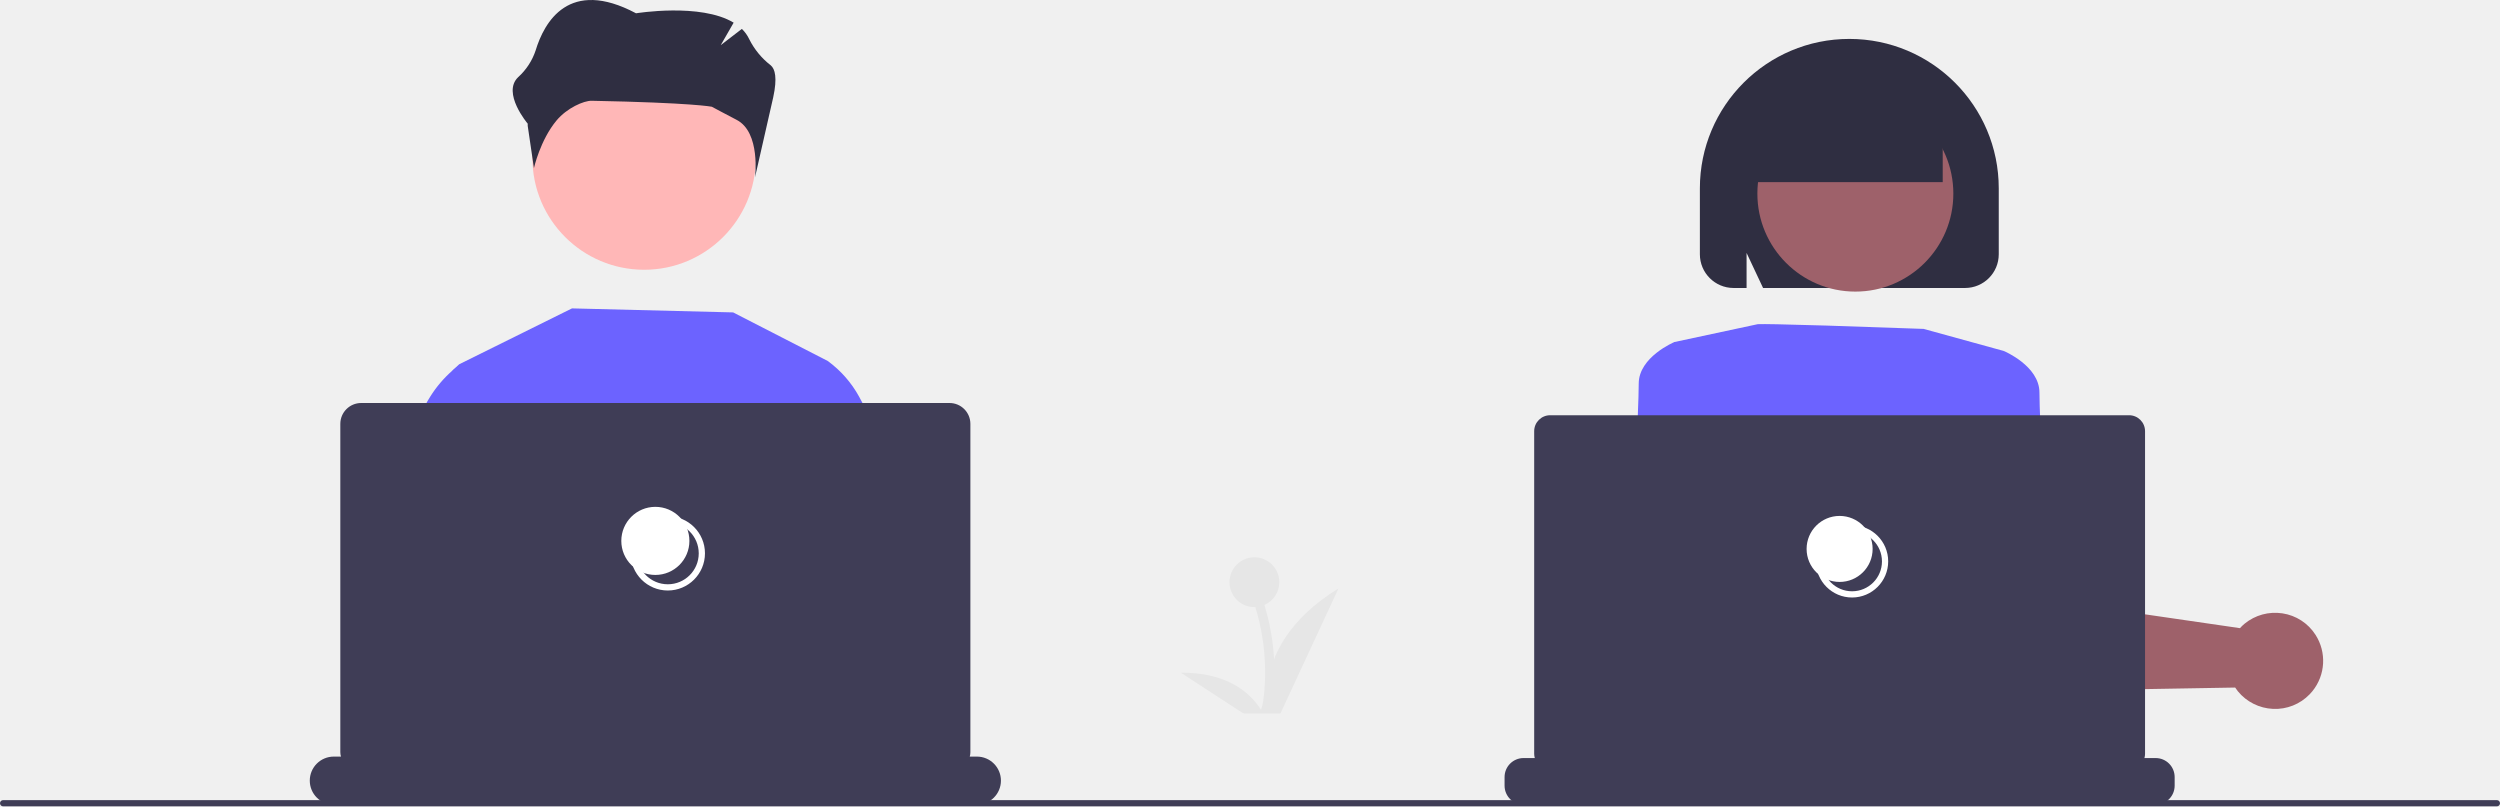
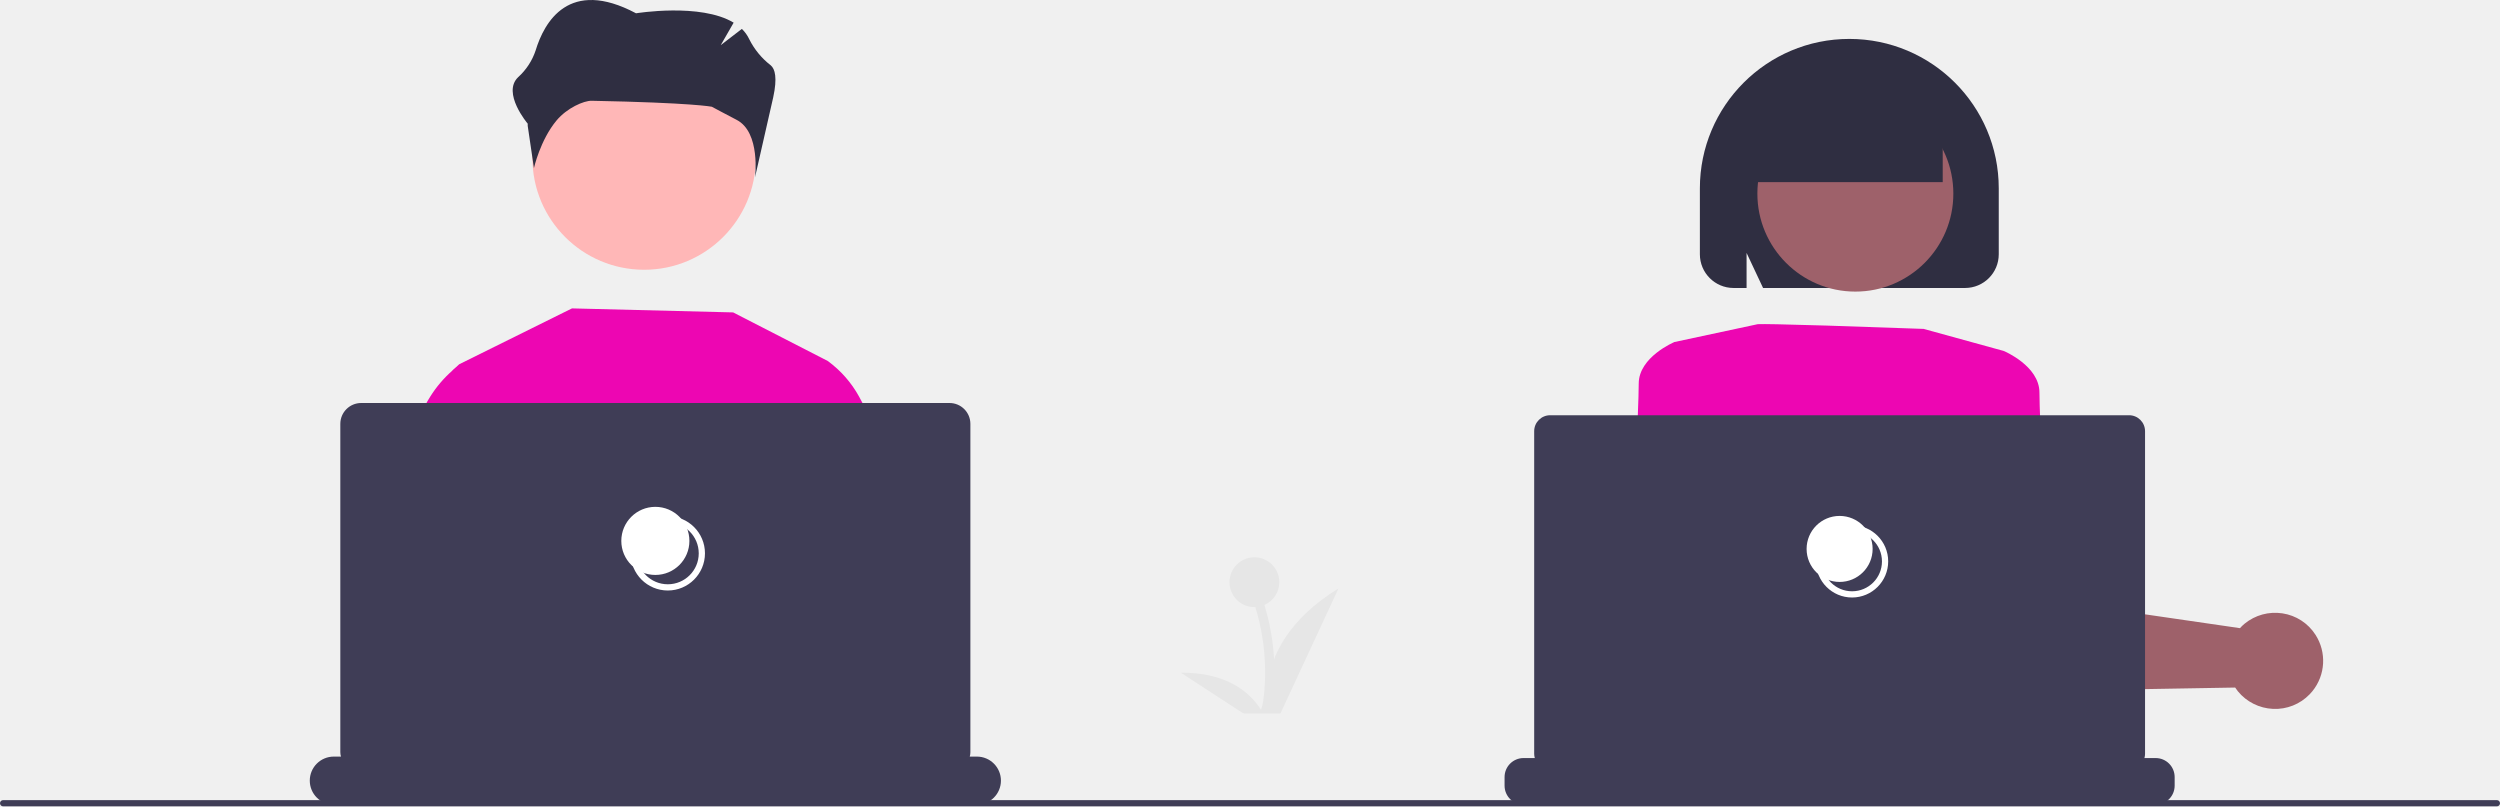
<svg xmlns="http://www.w3.org/2000/svg" id="f2227f6a-f9cb-4fe1-b5c9-c4e0a871c1a4" data-name="Layer 1" width="803" height="259" viewBox="0 0 803 259">
  <path d="M979.756,552.5h-29.513a4.57,4.57,0,0,0-3.499,1.617,6.999,6.999,0,1,0,1.806,13.173l2.448,7.954A4.611,4.611,0,0,0,955.406,578.5h19.188a4.611,4.611,0,0,0,4.407-3.255l5.163-16.777A4.612,4.612,0,0,0,979.756,552.5ZM945.5,566a5,5,0,0,1,0-10c.091,0,.176.022.267.027a4.563,4.563,0,0,0,.07,2.441l2.112,6.865A4.937,4.937,0,0,1,945.5,566Z" transform="translate(-198.5 -320.5)" fill="#f0f0f0" />
  <path d="M260.756,531.5h-29.513a4.57,4.57,0,0,0-3.499,1.617,6.999,6.999,0,1,0,1.806,13.173l3.448,28.954A4.611,4.611,0,0,0,237.406,578.5h19.188a4.611,4.611,0,0,0,4.407-3.255l4.163-37.777A4.612,4.612,0,0,0,260.756,531.5ZM226.5,545a5,5,0,0,1,0-10c.091,0,.176.022.267.027a4.563,4.563,0,0,0,.07,2.441l2.112,6.865A4.937,4.937,0,0,1,226.5,545Z" transform="translate(-198.5 -320.5)" fill="#f0f0f0" />
  <path d="M609.414,507.5a8,8,0,1,0-8,8c.1,0,.196-.011.295-.015a71.181,71.181,0,0,1,3.139,19.835,63.036,63.036,0,0,1-.573,10.031c-.348,2.358-.998,5.063-3.339,6.164-1.746.821-.225,3.409,1.514,2.59,2.64-1.242,3.924-4.026,4.5-6.747a53.316,53.316,0,0,0,.903-10.643,74.071,74.071,0,0,0-3.215-21.898A7.998,7.998,0,0,0,609.414,507.5Z" transform="translate(-198.5 -320.5)" fill="#e6e6e6" />
  <path id="a0da58c6-f23b-4b1c-a031-0451c6211c58" data-name="Path 482" d="M606.97,555.707S596.243,529.303,628.423,509.5Z" transform="translate(-198.5 -320.5)" fill="#e6e6e6" />
  <path id="fe698360-631b-4312-af6d-5610d78e8b38" data-name="Path 483" d="M606.395,555.227s-3.272-18.82-28.599-18.658Z" transform="translate(-198.5 -320.5)" fill="#e6e6e6" />
  <path d="M624.34,578.34H580.36a4.498,4.498,0,0,1-4.045-2.53l-9.575-19.683a4.498,4.498,0,0,1,4.045-6.466h63.131a4.498,4.498,0,0,1,4.045,6.466l-9.575,19.683A4.498,4.498,0,0,1,624.34,578.34Z" transform="translate(-198.5 -320.5)" fill="#f0f0f0" />
  <path d="M1000.5,579.5h-801a1,1,0,0,1,0-2h801a1,1,0,0,1,0,2Z" transform="translate(-198.5 -320.5)" fill="#3f3d56" />
-   <polygon points="167.075 200.927 147.64 127.442 145.39 118.959 147.5 117 183.722 99.055 235.482 100.344 265.869 115.944 266.033 127.442 267.533 231.033 273.595 256.46 162.419 256.46 171.051 215.964 167.075 200.927" fill="#6c63ff" />
-   <path d="M493.429,576.96H464.455l-7.999-57.76,2.094-71.258.289-9.694,5.531-1.804a35.113,35.113,0,0,1,10.093,11.499c3.555,6.187,6.507,15.053,5.773,26.974,0,0,.656,14.077.031,23.451C479.836,504.772,487.312,545.26,493.429,576.96Z" transform="translate(-198.5 -320.5)" fill="#6c63ff" />
-   <path d="M365.676,520.692l-.101.734-7.687,55.533H324.571c2.672-31.465,5.812-70.805,5.39-77.109-.625-9.366.031-23.451.031-23.451-.797-12.913,2.742-22.224,6.671-28.458a37.842,37.842,0,0,1,7.226-8.483,20.154,20.154,0,0,1,1.969-1.523l5.531,1.797,1.445,8.21Z" transform="translate(-198.5 -320.5)" fill="#6c63ff" />
+   <polygon points="167.075 200.927 147.64 127.442 145.39 118.959 147.5 117 183.722 99.055 235.482 100.344 265.869 115.944 266.033 127.442 267.533 231.033 273.595 256.46 162.419 256.46 171.051 215.964 167.075 200.927" fill="#ed06b2" />
+   <path d="M493.429,576.96H464.455l-7.999-57.76,2.094-71.258.289-9.694,5.531-1.804a35.113,35.113,0,0,1,10.093,11.499c3.555,6.187,6.507,15.053,5.773,26.974,0,0,.656,14.077.031,23.451C479.836,504.772,487.312,545.26,493.429,576.96Z" transform="translate(-198.5 -320.5)" fill="#ed06b2" />
+   <path d="M365.676,520.692l-.101.734-7.687,55.533H324.571c2.672-31.465,5.812-70.805,5.39-77.109-.625-9.366.031-23.451.031-23.451-.797-12.913,2.742-22.224,6.671-28.458a37.842,37.842,0,0,1,7.226-8.483,20.154,20.154,0,0,1,1.969-1.523l5.531,1.797,1.445,8.21Z" transform="translate(-198.5 -320.5)" fill="#ed06b2" />
  <path d="M369.517,371.266a35.88,35.88,0,1,0,35.88-35.879h0a35.79,35.79,0,0,0-35.879,35.701Q369.517,371.177,369.517,371.266Z" transform="translate(-198.5 -320.5)" fill="#ffb7b7" />
  <path d="M520,571.238v0a7.722,7.722,0,0,1-7.722,7.722H305.722A7.722,7.722,0,0,1,298,571.238v0a7.722,7.722,0,0,1,7.722-7.722h2.293a5.296,5.296,0,0,1-.203-1.414V456.649a6.706,6.706,0,0,1,6.706-6.706H503.482a6.706,6.706,0,0,1,6.706,6.706V562.102a4.992,4.992,0,0,1-.203,1.414h2.293A7.722,7.722,0,0,1,520,571.238Z" transform="translate(-198.5 -320.5)" fill="#3f3d56" />
  <path d="M413,510.171a11.936,11.936,0,1,1,11.936-11.937A11.95,11.95,0,0,1,413,510.171Zm0-21.873a9.936,9.936,0,1,0,9.936,9.936A9.948,9.948,0,0,0,413,488.298Z" transform="translate(-198.5 -320.5)" fill="#fff" />
  <circle cx="210.5" cy="173.735" r="10.936" fill="#fff" />
  <path d="M744.5,402.181V381a48,48,0,0,1,96,0v21.181A10.831,10.831,0,0,1,829.681,413H764.8L759.5,401.737V413h-4.181A10.831,10.831,0,0,1,744.5,402.181Z" transform="translate(-198.5 -320.5)" fill="#2f2e41" />
  <path d="M827.507,469.976l2.068,22.403.939,10.179,1.5,16.207.189,2.09,1.219,13.163.03.144a11.989,11.989,0,0,0,11.587,8.414l55.681-.962,15.715-.273c.303.454.598.863.894,1.227a15.487,15.487,0,0,0,11.277,5.627,15.331,15.331,0,0,0,11.754-4.688c.303-.31.598-.636.871-.977a15.479,15.479,0,0,0,1-18.146,15.302,15.302,0,0,0-10.618-6.877,15.466,15.466,0,0,0-12.148,3.325,13.69,13.69,0,0,0-1.492,1.431l-17.253-2.514-43.45-6.324-1.855-25.068c-.008-.114-.015-.227-.023-.348l-1.5-20.229a13.245,13.245,0,0,0-13.398-12.262,12.846,12.846,0,0,0-3.287.462,13.065,13.065,0,0,0-3.408,1.469A13.215,13.215,0,0,0,827.507,469.976Z" transform="translate(-198.5 -320.5)" fill="#9e616a" />
  <circle cx="595.942" cy="62.19" r="31.472" fill="#9e616a" />
-   <path d="M836.404,435.143l5.722-1.907s11.444,4.768,11.444,13.352,1.907,42.916,1.907,42.916l-25.75,2.861Z" transform="translate(-198.5 -320.5)" fill="#6c63ff" />
+   <path d="M836.404,435.143l5.722-1.907s11.444,4.768,11.444,13.352,1.907,42.916,1.907,42.916l-25.75,2.861Z" transform="translate(-198.5 -320.5)" fill="#ed06b2" />
  <path d="M714.668,577.96H737.359l7.763-65.049,2.81-23.493.386-3.241,2.075-17.389a11.997,11.997,0,0,0-18.267-10.83,11.74,11.74,0,0,0-1.341.962,11.937,11.937,0,0,0-4.347,8.763l-2.045,19.123Z" transform="translate(-198.5 -320.5)" fill="#9e616a" />
-   <path d="M748.701,489.503l-25.75-2.861s1.907-34.333,1.907-42.916,11.444-13.352,11.444-13.352l5.722,1.907Z" transform="translate(-198.5 -320.5)" fill="#6c63ff" />
+   <path d="M748.701,489.503l-25.75-2.861s1.907-34.333,1.907-42.916,11.444-13.352,11.444-13.352l5.722,1.907Z" transform="translate(-198.5 -320.5)" fill="#ed06b2" />
  <path d="M740.35,577.96H847.993a210.61,210.61,0,0,0-13.897-37.86c-.947-1.931-1.507-2.961-1.507-2.961s-45.774-.901-74.387,10.542a14.027,14.027,0,0,0-4.802,3.423C748.446,556.224,744.115,565.835,740.35,577.96Z" transform="translate(-198.5 -320.5)" fill="#2f2e41" />
-   <path d="M762.97,424.652s-.908-.488,53.404,1.491l22.731,6.26,3.021.832s-2.861,57.221-10.491,67.712-5.722,16.213-3.815,17.166,6.676-.954,3.815,3.815-6.676,1.907-2.861,4.768,5.722,13.352,5.722,13.352l-83.925,11.444s-2.861-37.194-10.491-56.268-9.537-26.703-9.537-26.703l5.722-38.148Z" transform="translate(-198.5 -320.5)" fill="#6c63ff" />
+   <path d="M762.97,424.652s-.908-.488,53.404,1.491l22.731,6.26,3.021.832s-2.861,57.221-10.491,67.712-5.722,16.213-3.815,17.166,6.676-.954,3.815,3.815-6.676,1.907-2.861,4.768,5.722,13.352,5.722,13.352l-83.925,11.444s-2.861-37.194-10.491-56.268-9.537-26.703-9.537-26.703l5.722-38.148Z" transform="translate(-198.5 -320.5)" fill="#ed06b2" />
  <path d="M760.5,365a31,31,0,0,1,62,0v14h-62Z" transform="translate(-198.5 -320.5)" fill="#2f2e41" />
  <path d="M897,570.091v2.764a6.106,6.106,0,0,1-6.104,6.104H687.872a6.106,6.106,0,0,1-6.104-6.104v-2.764a6.106,6.106,0,0,1,6.104-6.104h3.605a5.134,5.134,0,0,1-.197-1.371V458.995a5.123,5.123,0,0,1,5.12-5.12h185.969a5.123,5.123,0,0,1,5.12,5.12V562.616a4.84,4.84,0,0,1-.197,1.371h3.605A6.106,6.106,0,0,1,897,570.091Z" transform="translate(-198.5 -320.5)" fill="#3f3d56" />
  <path d="M793.384,512.42a11.603,11.603,0,1,1,11.603-11.603A11.616,11.616,0,0,1,793.384,512.42Zm0-21.206a9.603,9.603,0,1,0,9.603,9.603A9.614,9.614,0,0,0,793.384,491.214Z" transform="translate(-198.5 -320.5)" fill="#fff" />
  <circle cx="590.884" cy="176.317" r="10.603" fill="#fff" />
  <path d="M446.039,341.462a24.292,24.292,0,0,1-6.878-8.359,11.3,11.3,0,0,0-2.376-3.321L430,335l4.146-7.221c-10.619-6.419-31.354-3.01-31.354-3.01-21.57-11.486-29.491,2.852-32.252,11.945a20.041,20.041,0,0,1-5.598,8.563c-5.321,5.073,3.058,14.942,3.058,14.942v.697L370,374.5s2-9,7.278-15.324c3.328-3.987,8.743-6.358,11.259-6.309C421,353.5,427.146,354.785,427.146,354.785s5.496,2.953,7.923,4.193C442.913,362.987,441,377.5,441,377.5l5.861-25.759C448.214,345.497,447.463,342.632,446.039,341.462Z" transform="translate(-198.5 -320.5)" fill="#2f2e41" />
</svg>
